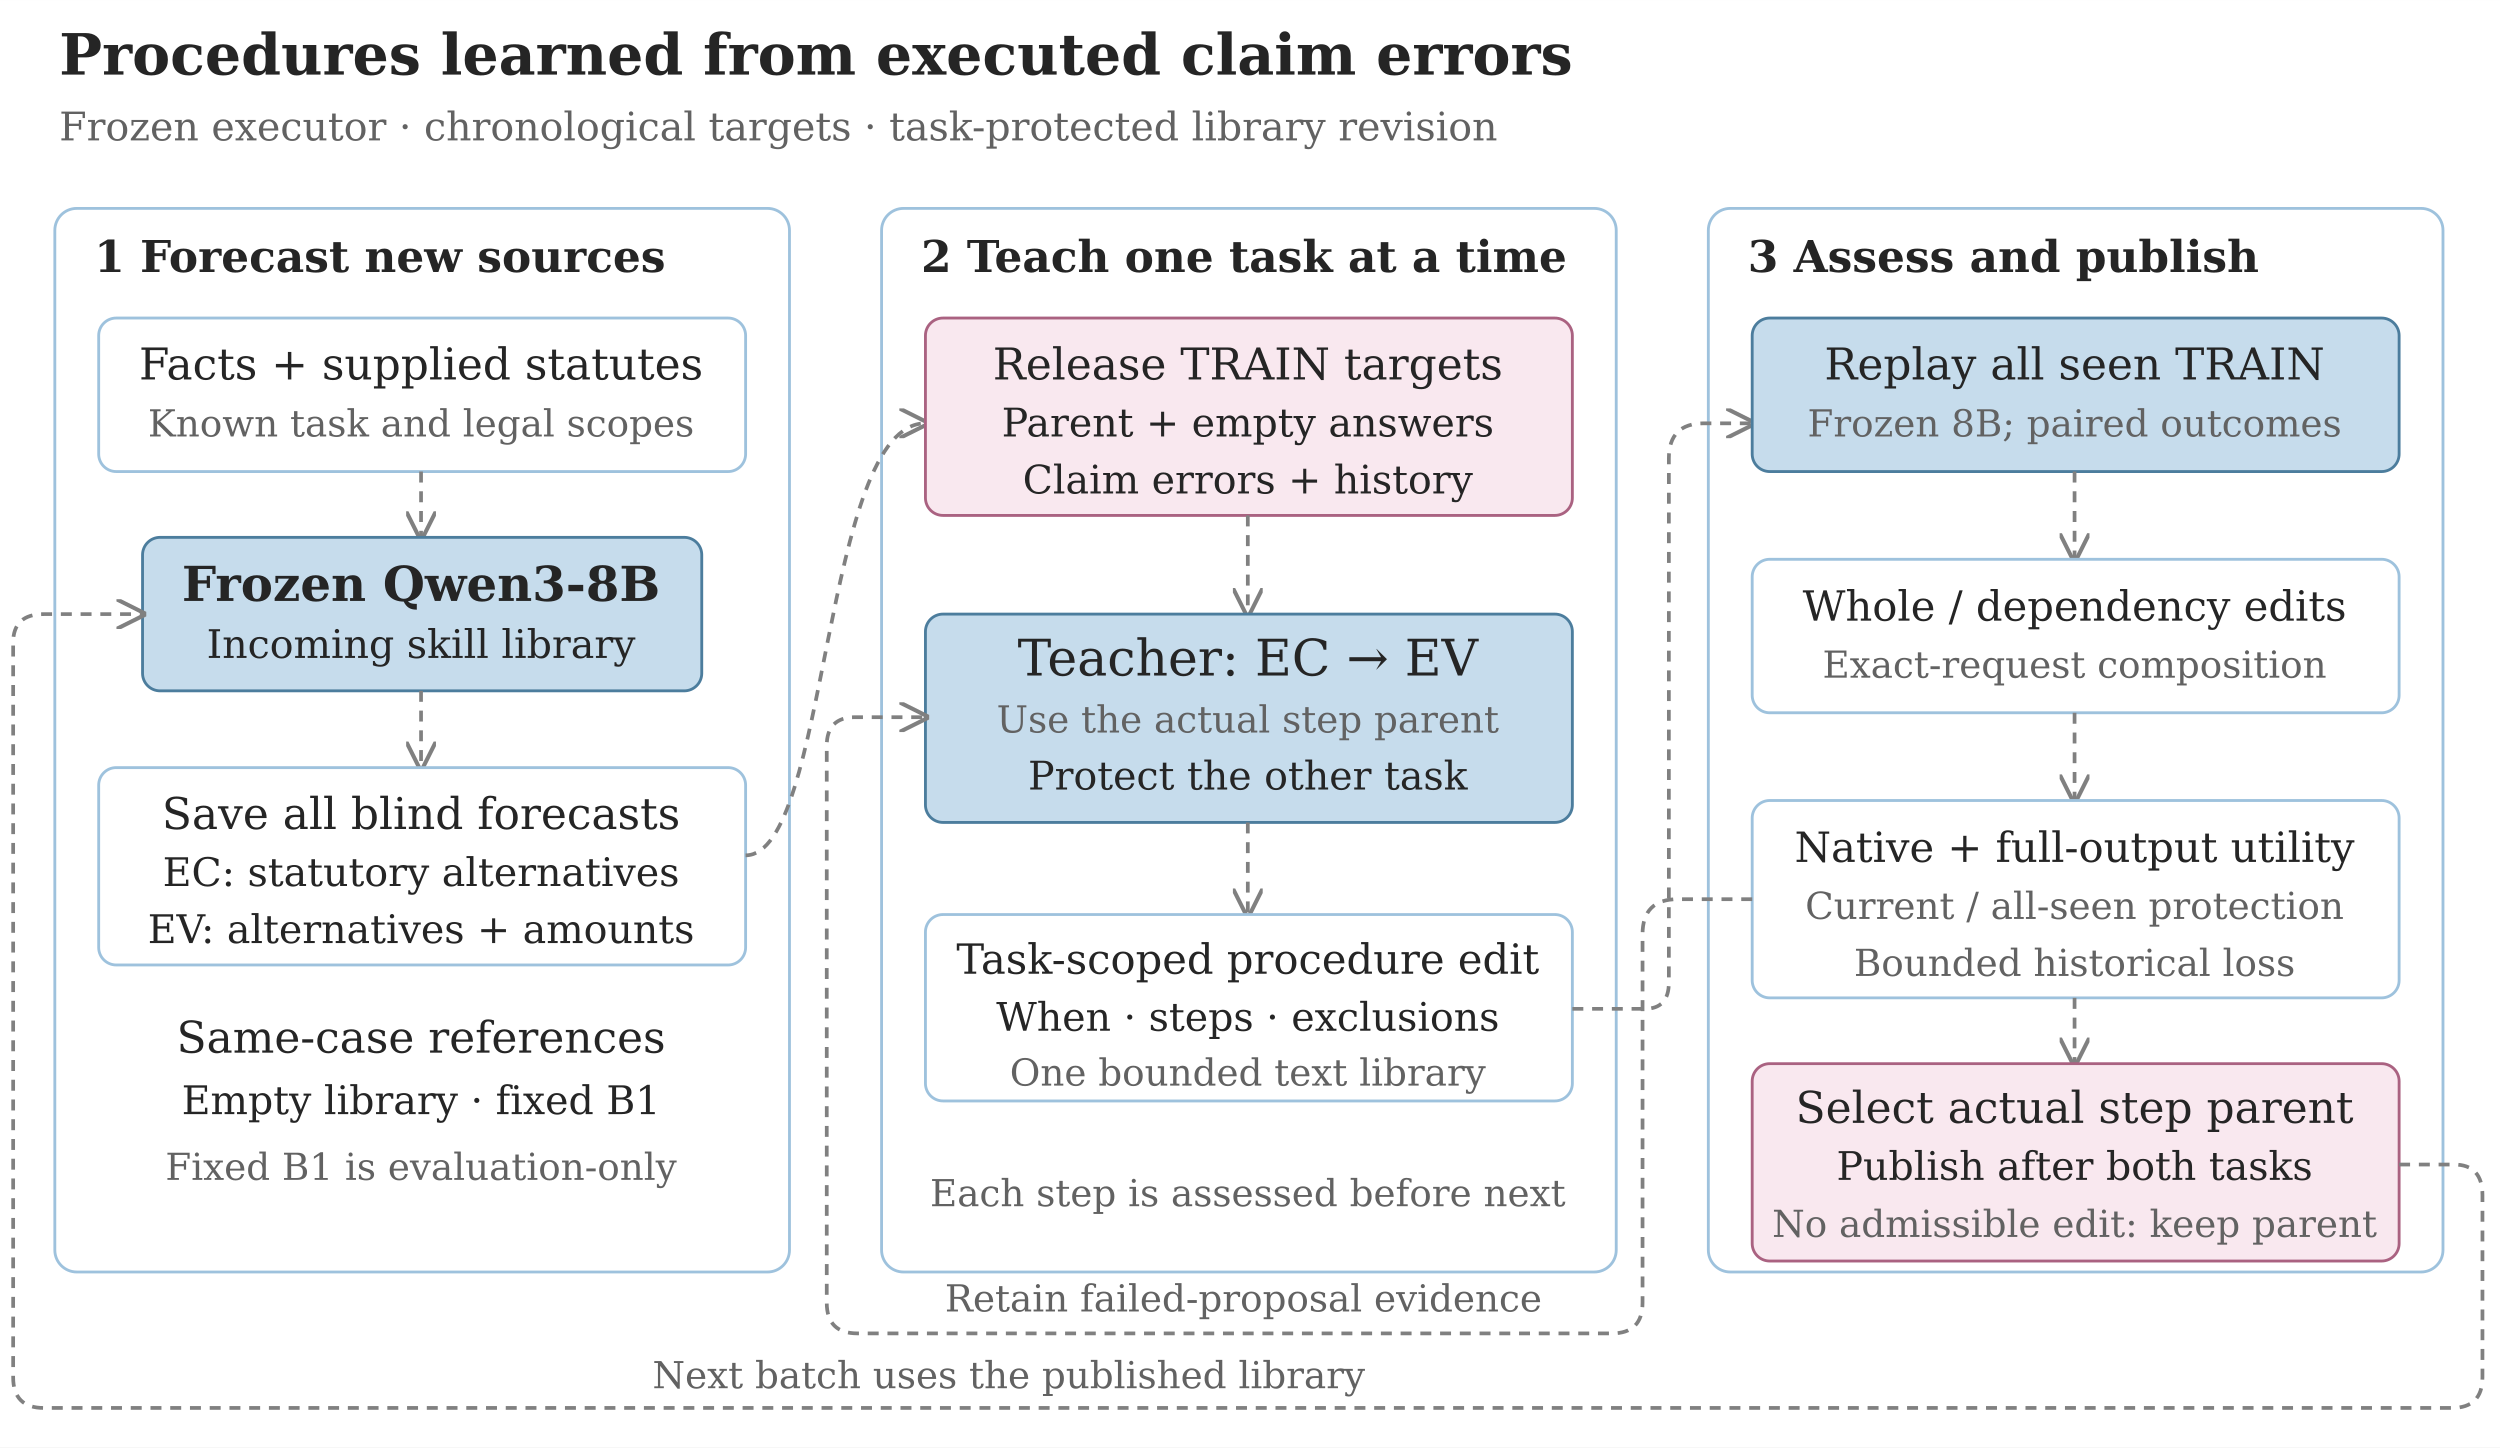
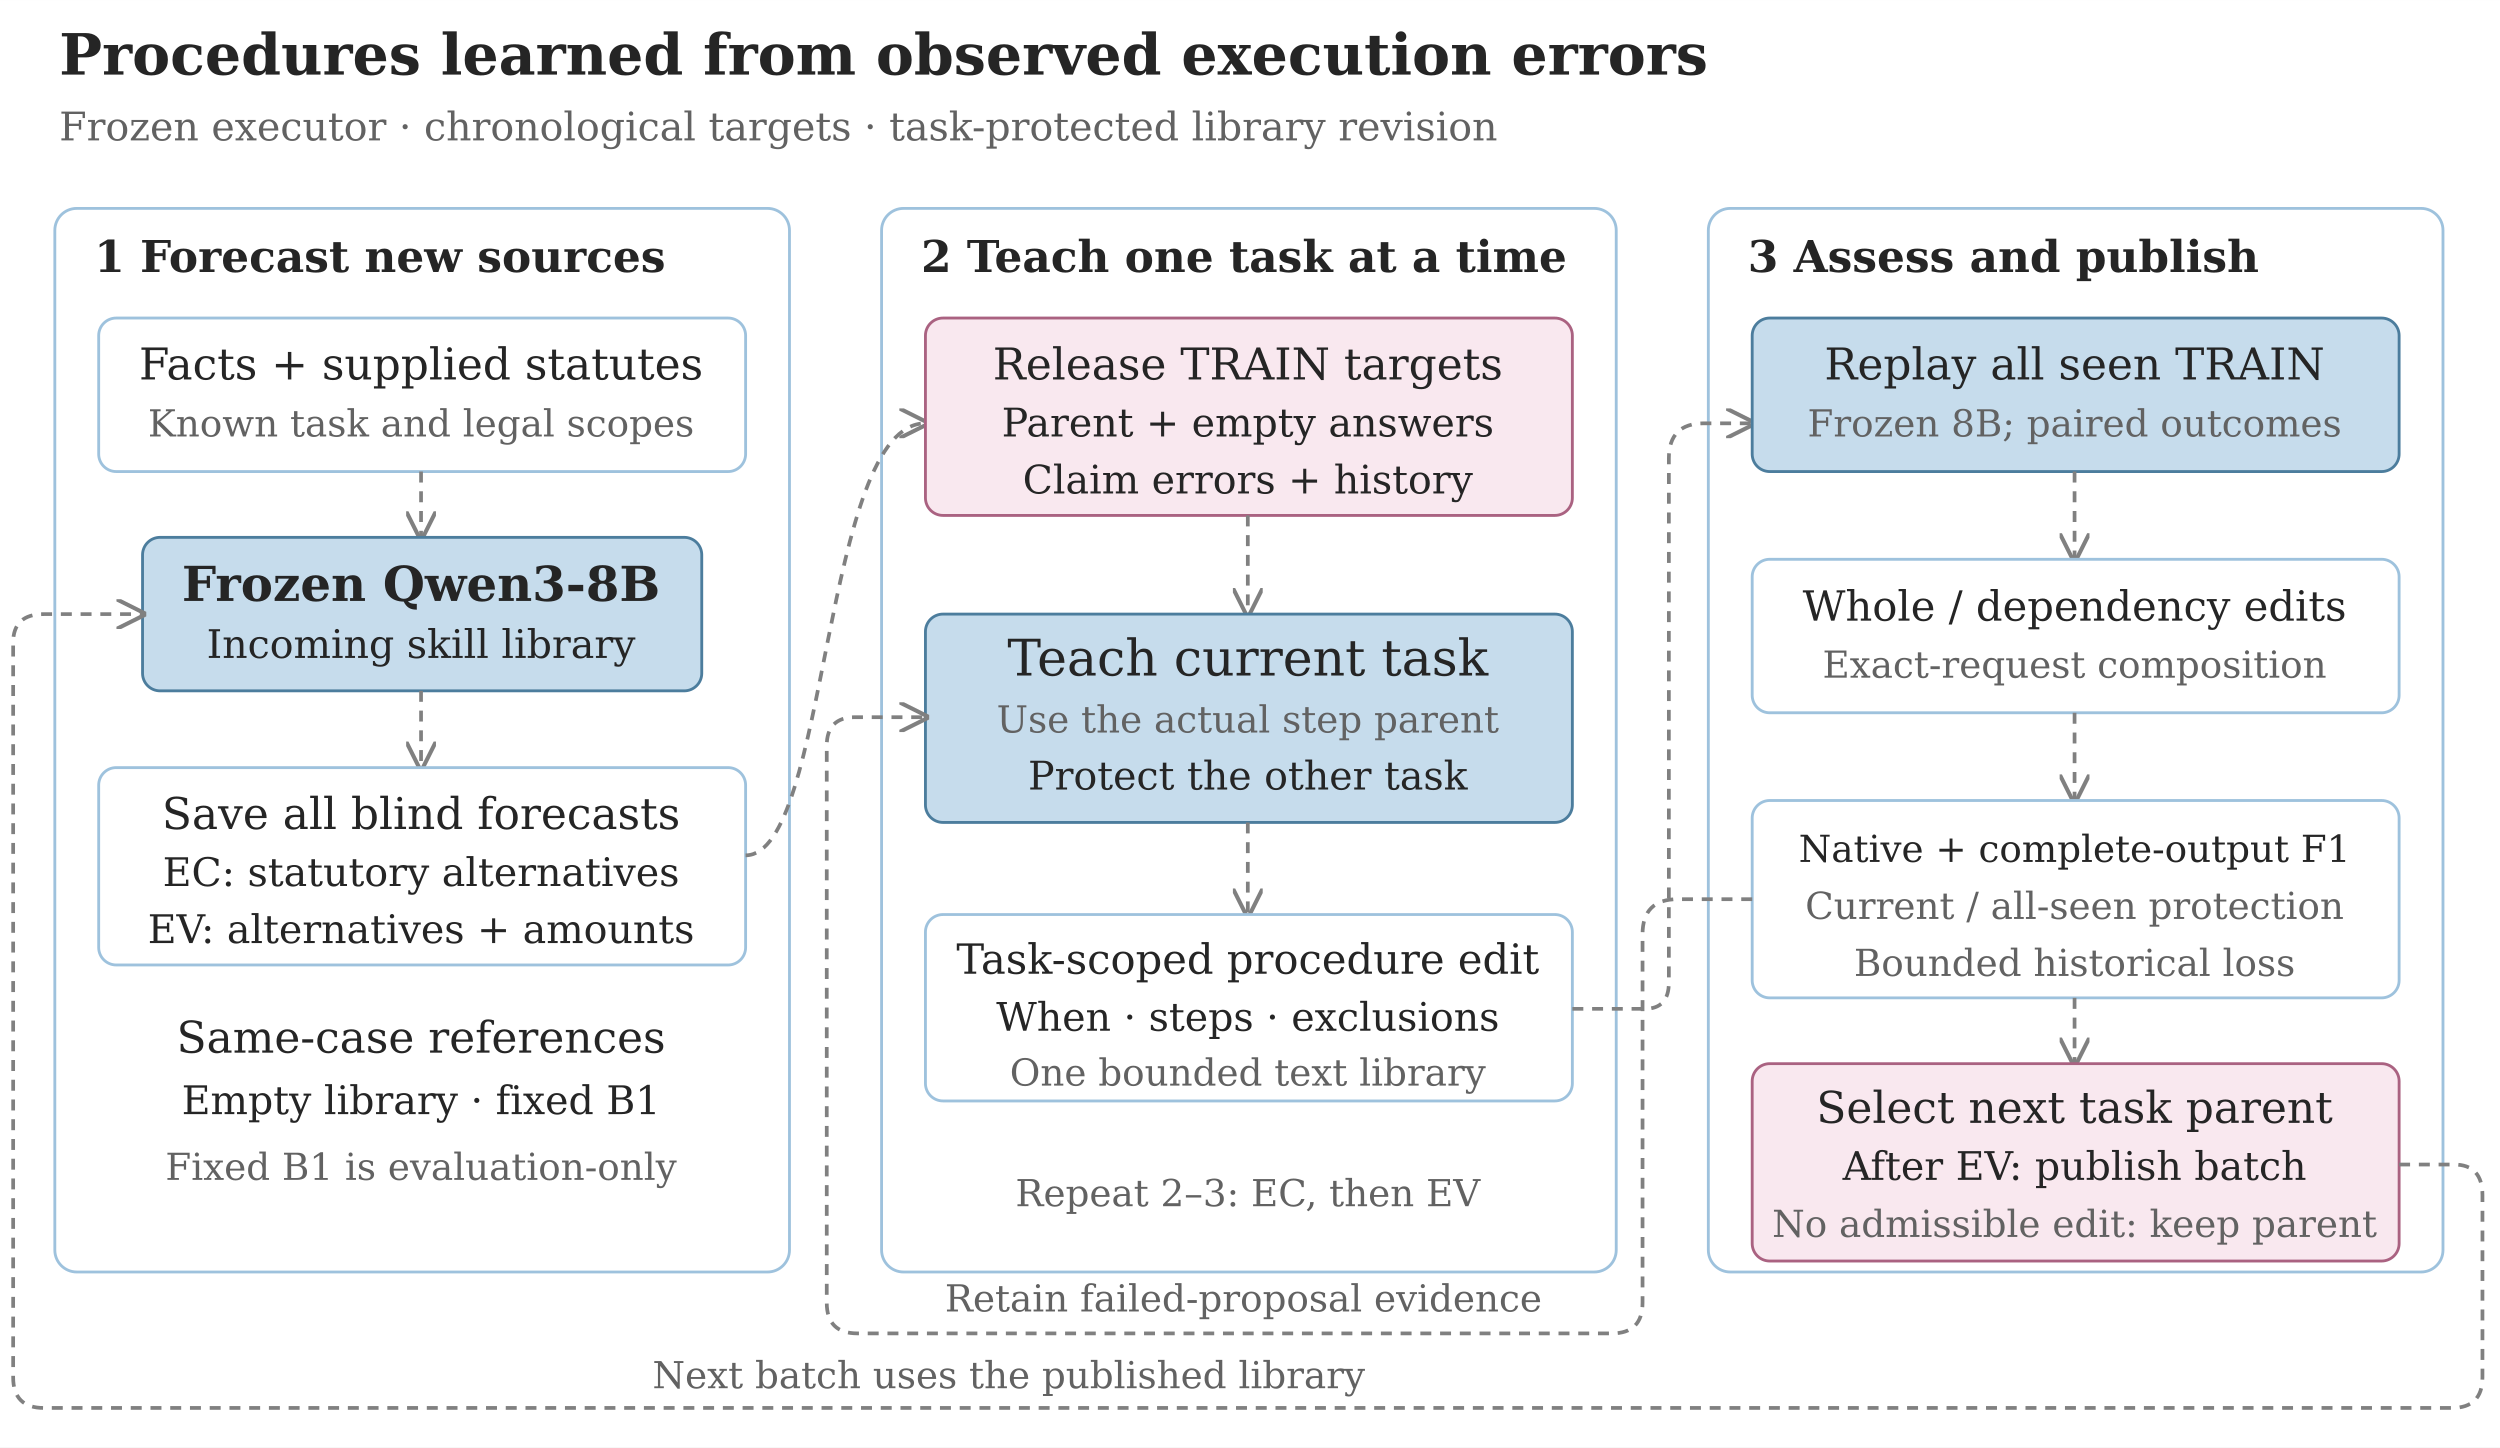
<svg xmlns="http://www.w3.org/2000/svg" width="8in" height="4.632in" viewBox="0 0 1140 660">
  <defs>
    <marker id="arrow" markerWidth="8" markerHeight="8" refX="7" refY="4" orient="auto">
      <path d="M0,0 L8,4 L0,8" fill="none" stroke="#808080" stroke-width="1.1" />
    </marker>
  </defs>
  <style>
    text {font-family:"DejaVu Serif",serif;fill:#252525}
    .title {font-size:26px;font-weight:bold}
    .panel-title {font-size:20px;font-weight:bold}
    .node-title {font-size:20px}
    .body {font-size:18px}
    .note {font-size:17px;fill:#626262}
    .panel {fill:white;stroke:#9EC2DD;stroke-width:1.3}
    .node {fill:white;stroke:#9EC2DD;stroke-width:1.3}
    .blue {fill:#C6DCEC;stroke:#4C7D9D;stroke-width:1.3}
    .pink {fill:#F9E8EF;stroke:#AA6281;stroke-width:1.3}
    .flow {fill:none;stroke:#808080;stroke-width:1.7;stroke-dasharray:5 4;marker-end:url(#arrow)}
  </style>
  <rect width="1140" height="660" fill="white" />
-   <text x="27" y="34" class="title">Procedures learned from executed claim errors</text>
+   <text x="27" y="34" class="title">Procedures learned from observed execution errors</text>
  <text x="27" y="64" class="body" style="fill:#626262">Frozen executor · chronological targets · task-protected library revision</text>
  <rect x="25" y="95" width="335" height="485" rx="10" class="panel" />
  <rect x="402" y="95" width="335" height="485" rx="10" class="panel" />
  <rect x="779" y="95" width="335" height="485" rx="10" class="panel" />
  <text x="43" y="124" class="panel-title">1  Forecast new sources</text>
  <text x="420" y="124" class="panel-title">2  Teach one task at a time</text>
  <text x="797" y="124" class="panel-title">3  Assess and publish</text>
  <rect x="45" y="145" width="295" height="70" rx="8" class="node" />
  <text x="192" y="173" text-anchor="middle" class="node-title">Facts + supplied statutes</text>
  <text x="192" y="199" text-anchor="middle" class="note">Known task and legal scopes</text>
  <path d="M192,215 C192,227 192,233 192,245" class="flow" />
  <rect x="65" y="245" width="255" height="70" rx="8" class="blue" />
  <text x="192" y="274" text-anchor="middle" style="font-size:22px;font-weight:bold">Frozen Qwen3-8B</text>
  <text x="192" y="300" text-anchor="middle" class="body">Incoming skill library</text>
  <path d="M192,315 C192,329 192,336 192,350" class="flow" />
  <rect x="45" y="350" width="295" height="90" rx="8" class="node" />
  <text x="192" y="378" text-anchor="middle" class="node-title">Save all blind forecasts</text>
  <text x="192" y="404" text-anchor="middle" class="body">EC: statutory alternatives</text>
  <text x="192" y="430" text-anchor="middle" class="body">EV: alternatives + amounts</text>
  <text x="192" y="480" text-anchor="middle" class="node-title">Same-case references</text>
  <text x="192" y="508" text-anchor="middle" class="body">Empty library · fixed B1</text>
  <text x="192" y="538" text-anchor="middle" class="note">Fixed B1 is evaluation-only</text>
  <path d="M340,390 C378,390 375,193 422,193" class="flow" />
  <rect x="422" y="145" width="295" height="90" rx="8" class="pink" />
  <text x="569" y="173" text-anchor="middle" class="node-title">Release TRAIN targets</text>
  <text x="569" y="199" text-anchor="middle" class="body">Parent + empty answers</text>
  <text x="569" y="225" text-anchor="middle" class="body">Claim errors + history</text>
  <path d="M569,235 C569,251 569,264 569,280" class="flow" />
  <rect x="422" y="280" width="295" height="95" rx="8" class="blue" />
-   <text x="569" y="308" text-anchor="middle" style="font-size:23px">Teacher: EC → EV</text>
+   <text x="569" y="308" text-anchor="middle" style="font-size:23px">Teach current task</text>
  <text x="569" y="334" text-anchor="middle" class="note">Use the actual step parent</text>
  <text x="569" y="360" text-anchor="middle" class="body">Protect the other task</text>
  <path d="M569,375 C569,391 569,401 569,417" class="flow" />
  <rect x="422" y="417" width="295" height="85" rx="8" class="node" />
  <text x="569" y="444" text-anchor="middle" style="font-size:19px">Task-scoped procedure edit</text>
  <text x="569" y="470" text-anchor="middle" class="body">When · steps · exclusions</text>
  <text x="569" y="495" text-anchor="middle" class="note">One bounded text library</text>
-   <text x="569" y="550" text-anchor="middle" class="note">Each step is assessed before next</text>
+   <text x="569" y="550" text-anchor="middle" class="note">Repeat 2–3: EC, then EV</text>
  <path d="M717,460 L750,460 Q761,460 761,448 L761,209 Q761,193 777,193 L799,193" class="flow" />
  <rect x="799" y="145" width="295" height="70" rx="8" class="blue" />
  <text x="946" y="173" text-anchor="middle" class="node-title">Replay all seen TRAIN</text>
  <text x="946" y="199" text-anchor="middle" class="note">Frozen 8B; paired outcomes</text>
  <path d="M946,215 C946,230 946,240 946,255" class="flow" />
  <rect x="799" y="255" width="295" height="70" rx="8" class="node" />
  <text x="946" y="283" text-anchor="middle" style="font-size:19px">Whole / dependency edits</text>
  <text x="946" y="309" text-anchor="middle" class="note">Exact-request composition</text>
  <path d="M946,325 C946,341 946,349 946,365" class="flow" />
  <rect x="799" y="365" width="295" height="90" rx="8" class="node" />
-   <text x="946" y="393" text-anchor="middle" style="font-size:19px">Native + full-output utility</text>
+   <text x="946" y="393" text-anchor="middle" style="font-size:17px">Native + complete-output F1</text>
  <text x="946" y="419" text-anchor="middle" class="note">Current / all-seen protection</text>
  <text x="946" y="445" text-anchor="middle" class="note">Bounded historical loss</text>
  <path d="M946,455 C946,467 946,473 946,485" class="flow" />
  <rect x="799" y="485" width="295" height="90" rx="8" class="pink" />
-   <text x="946" y="512" text-anchor="middle" class="node-title">Select actual step parent</text>
-   <text x="946" y="538" text-anchor="middle" class="body">Publish after both tasks</text>
+   <text x="946" y="512" text-anchor="middle" class="node-title">Select next task parent</text>
+   <text x="946" y="538" text-anchor="middle" class="body">After EV: publish batch</text>
  <text x="946" y="564" text-anchor="middle" class="note">No admissible edit: keep parent</text>
  <path d="M799,410 L765,410 Q749,410 749,426 L749,594 Q749,608 735,608 L391,608 Q377,608 377,594 L377,340 Q377,327 390,327 L422,327" class="flow" />
  <text x="567" y="598" text-anchor="middle" class="note">Retain failed-proposal evidence</text>
  <path d="M1094,531 L1119,531 Q1132,531 1132,545 L1132,628 Q1132,642 1118,642 L20,642 Q6,642 6,628 L6,293 Q6,280 20,280 L65,280" class="flow" />
  <text x="460" y="633" text-anchor="middle" class="note">Next batch uses the published library</text>
</svg>
